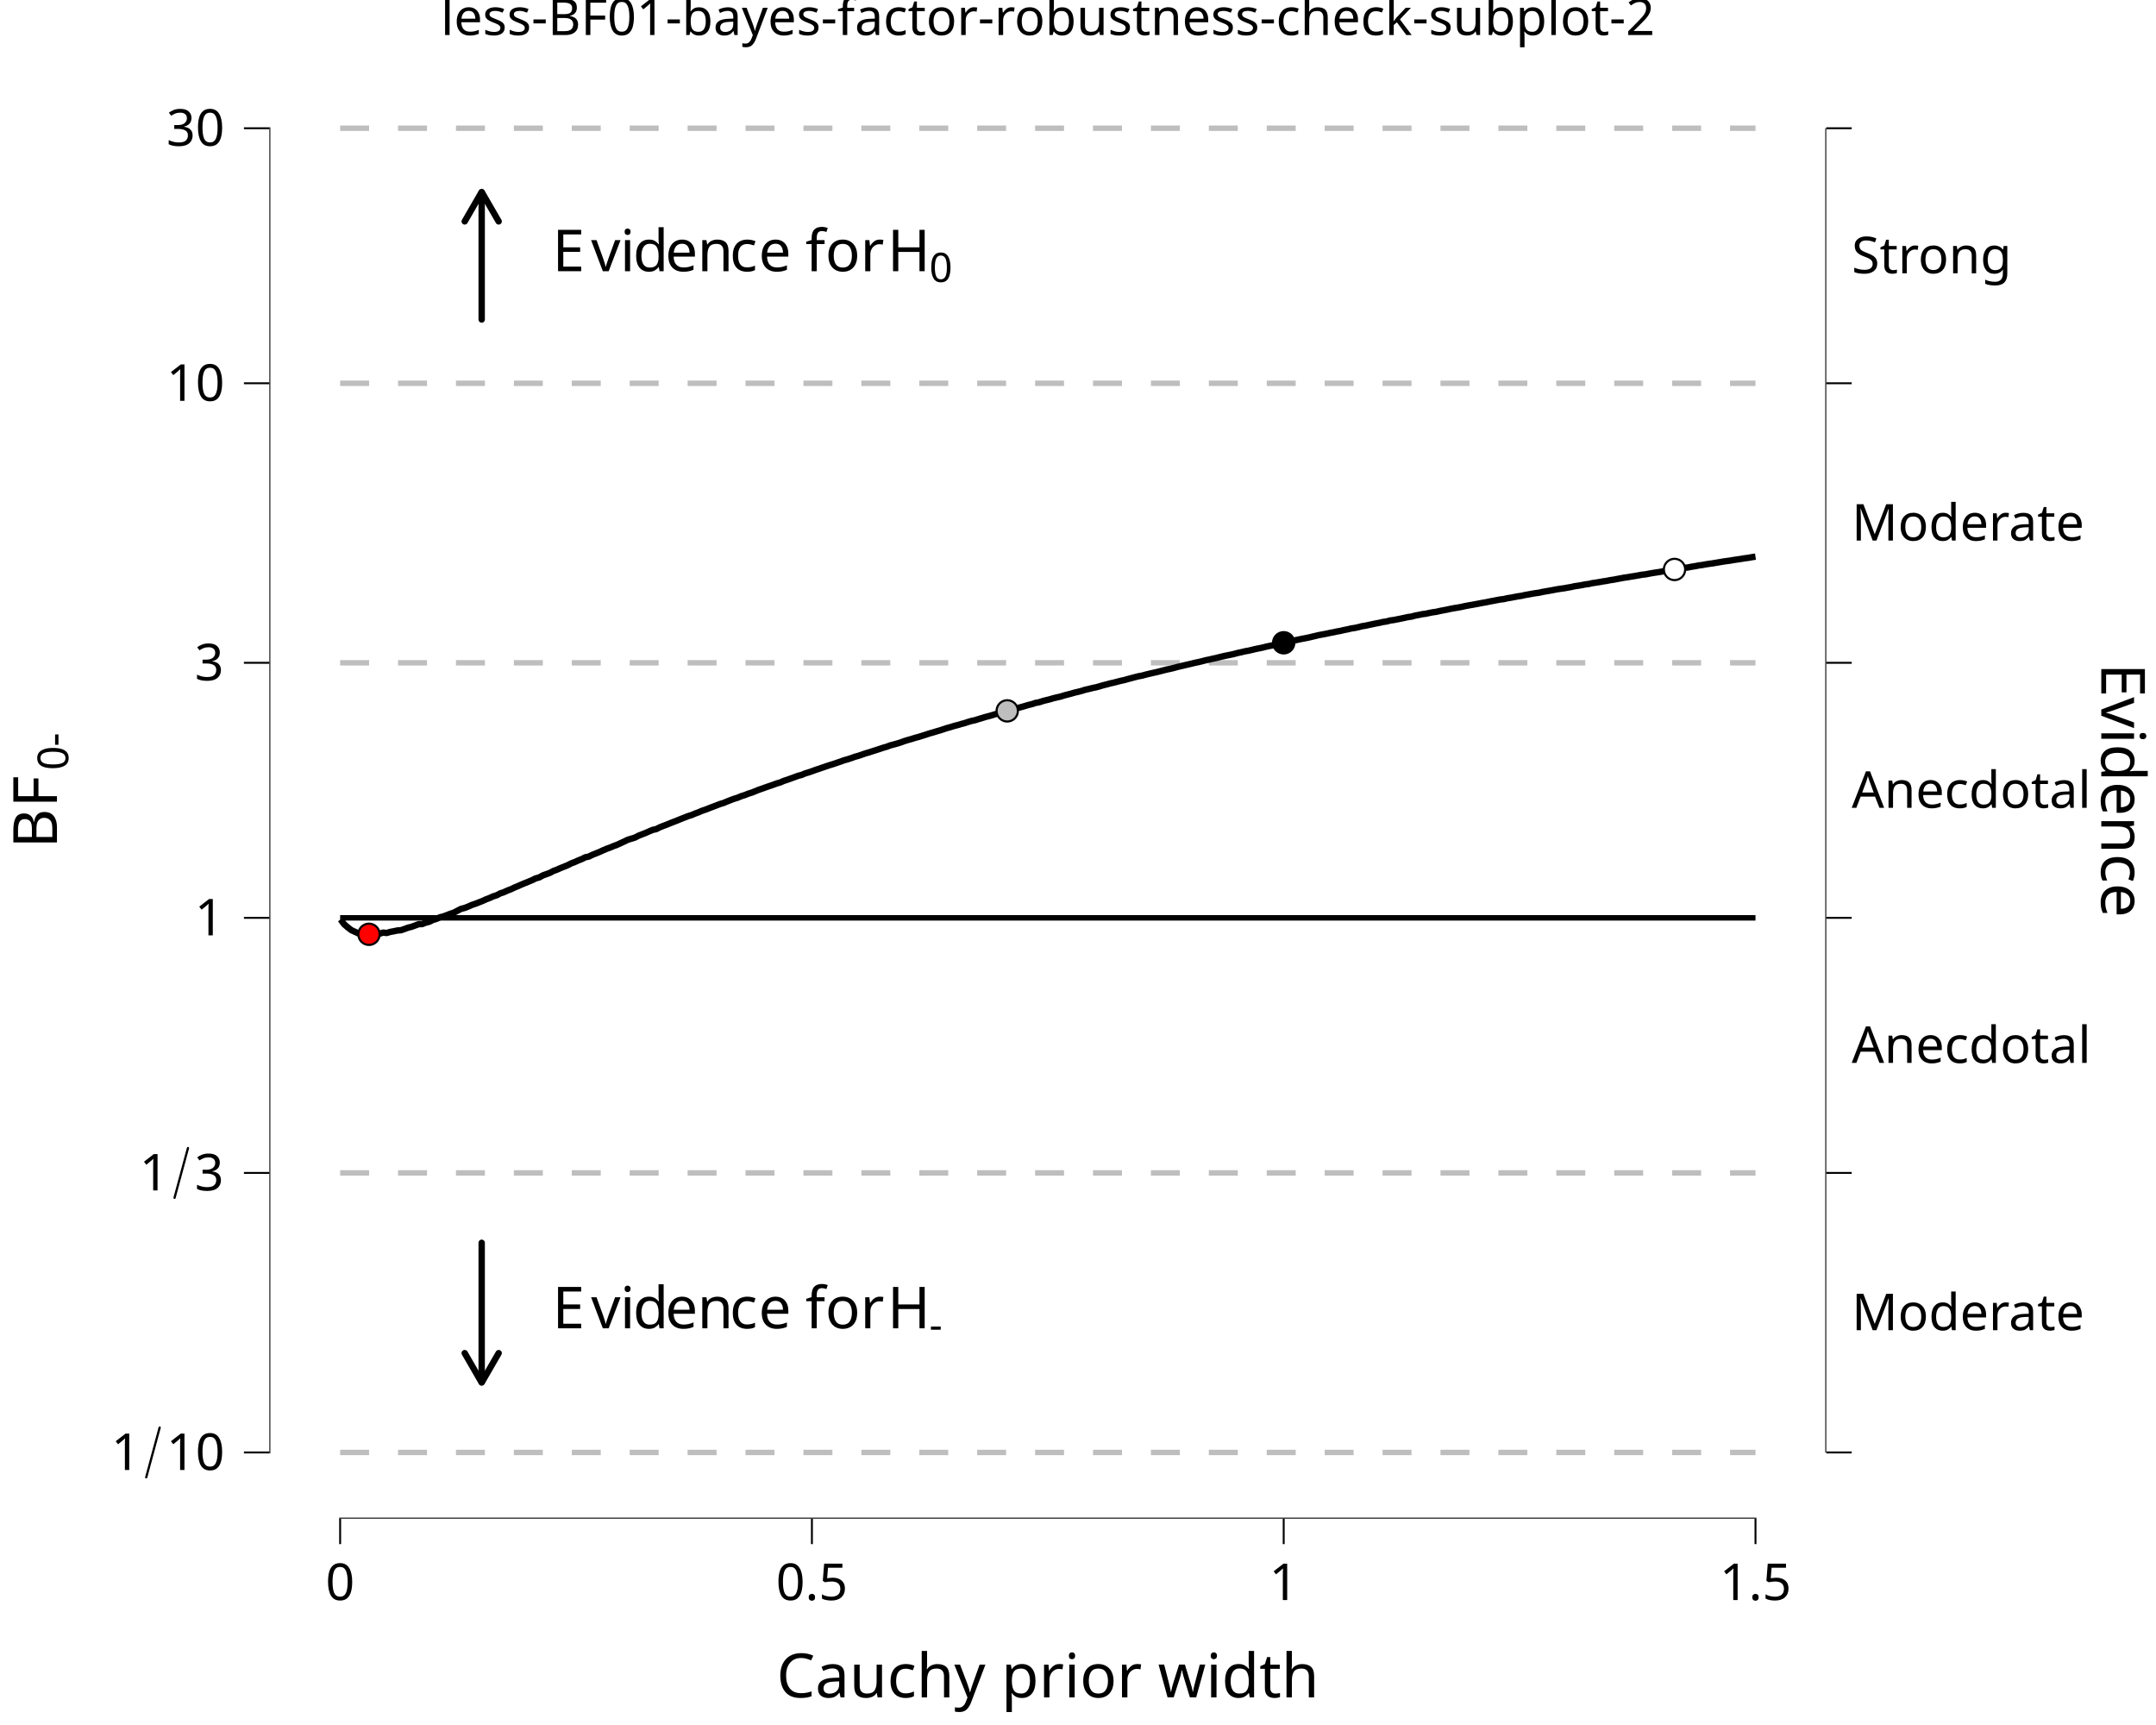
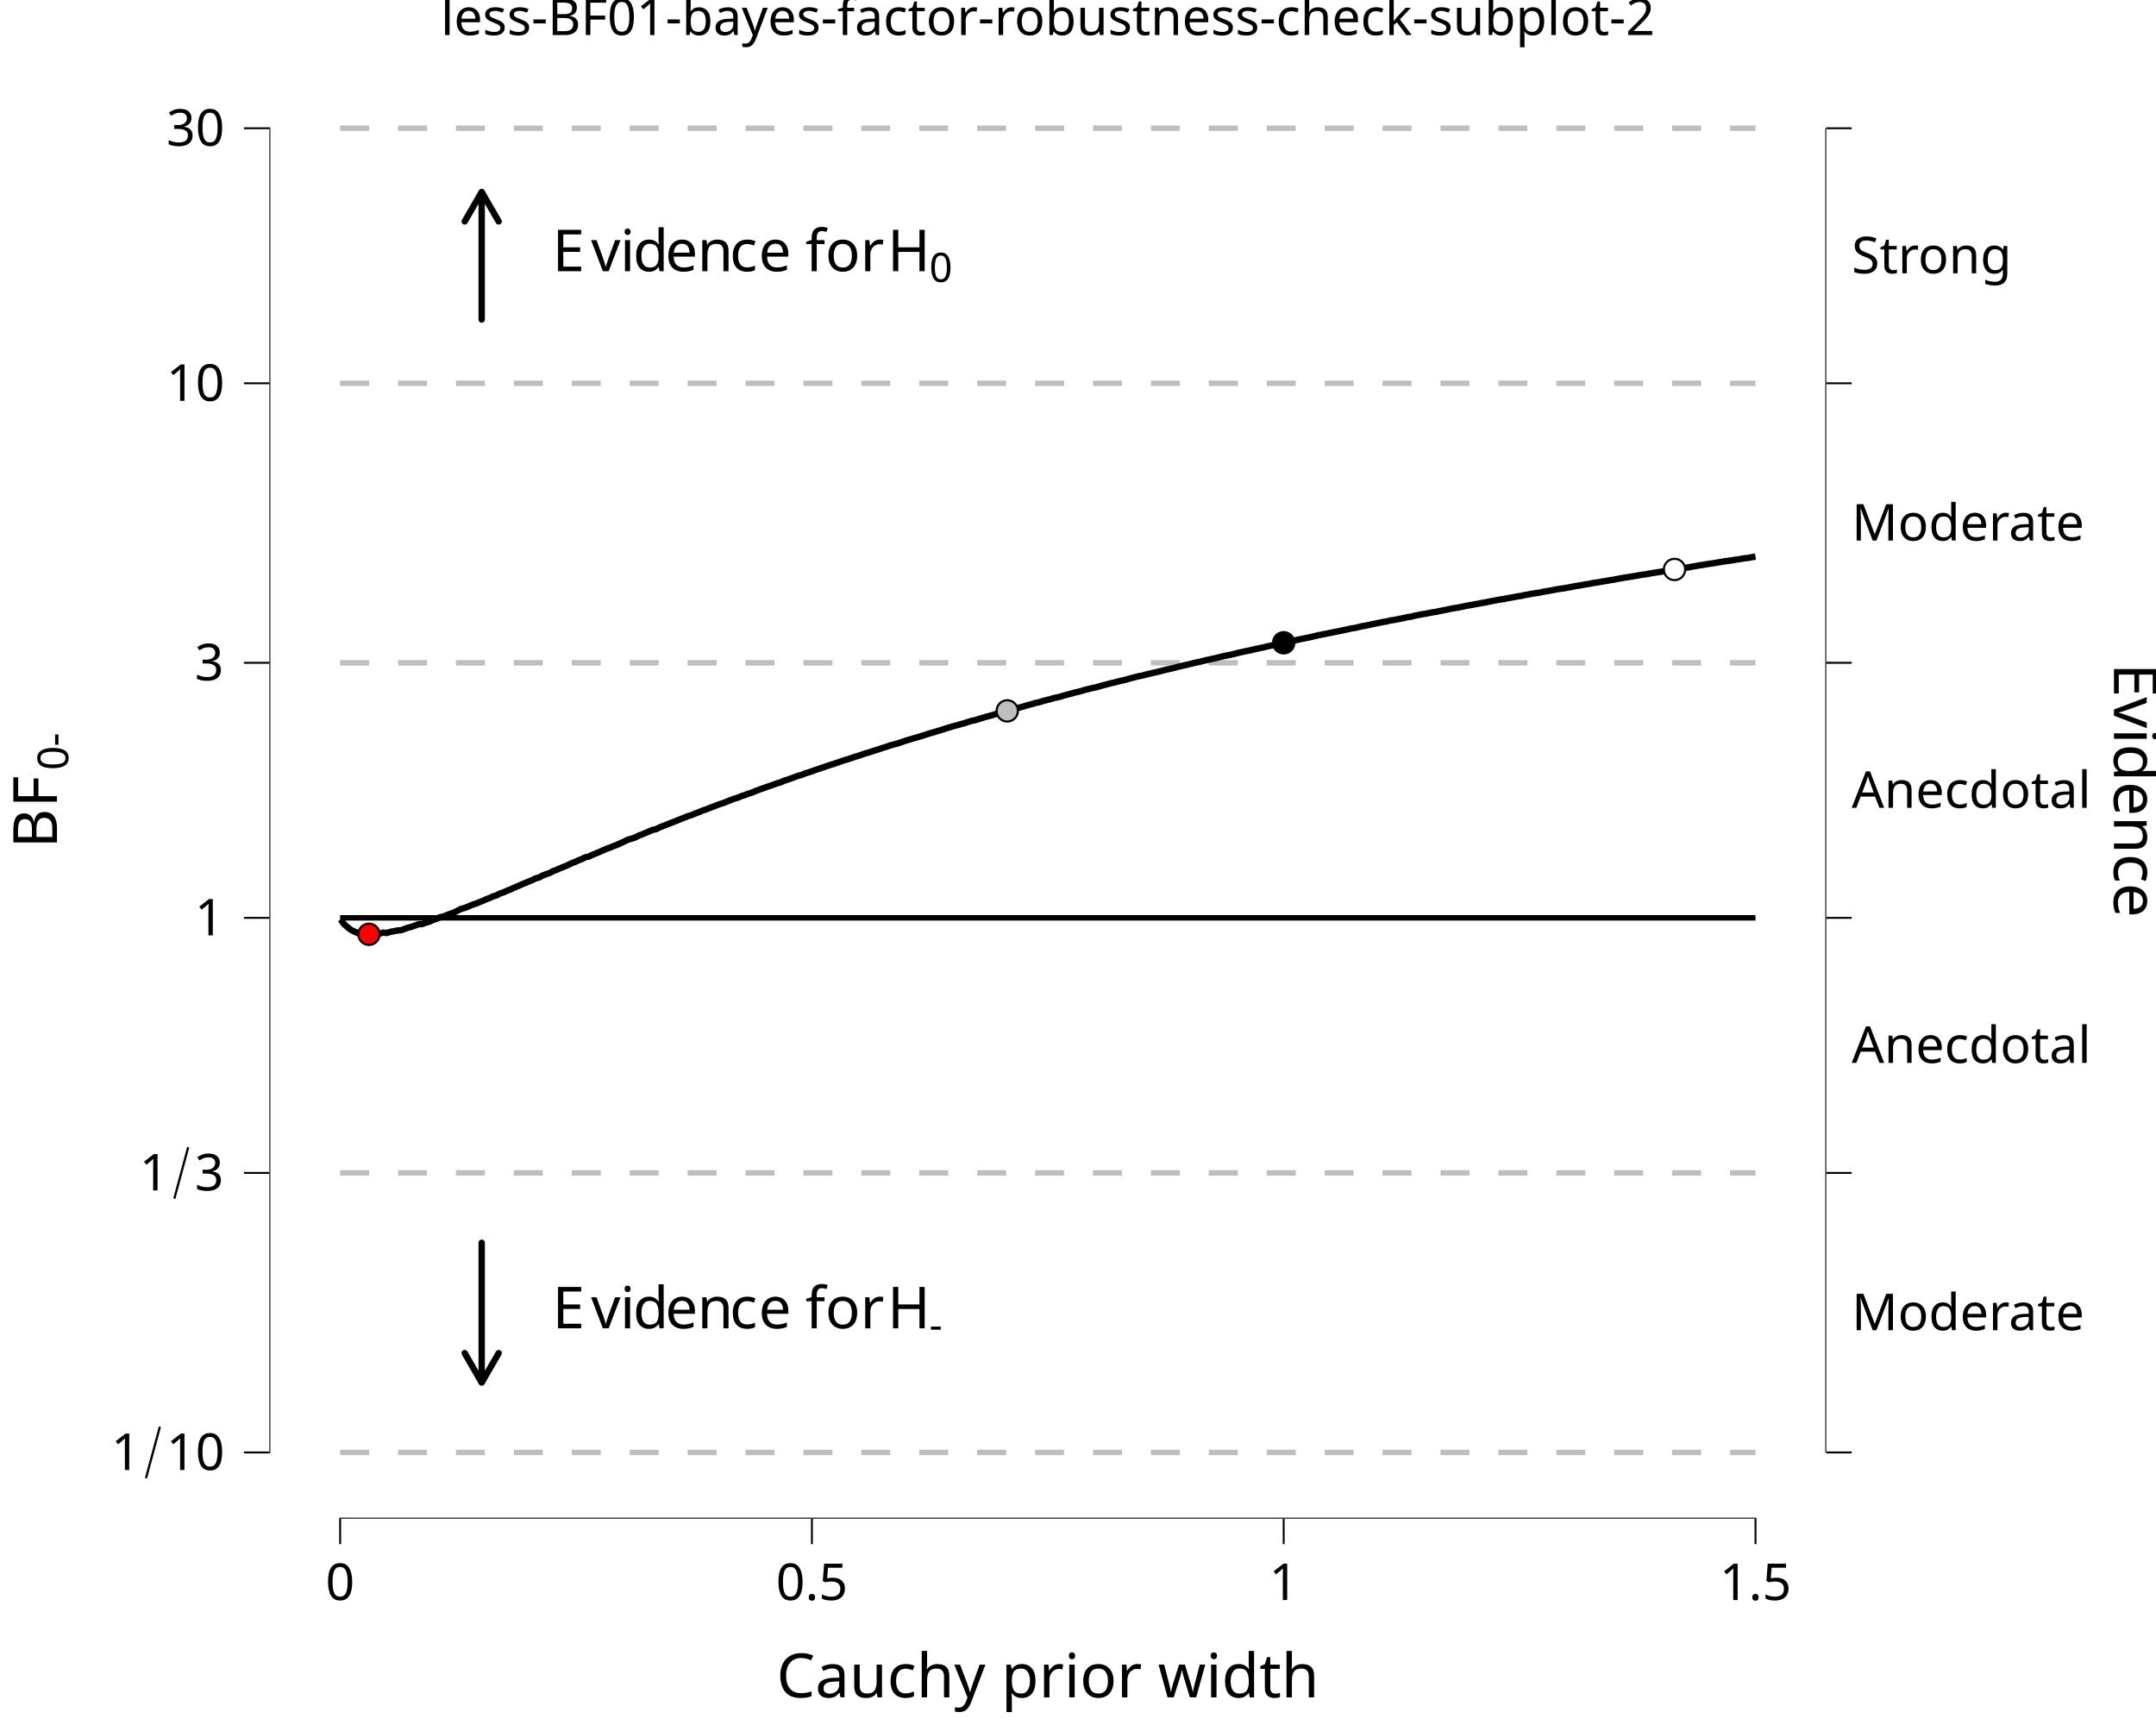
<svg xmlns="http://www.w3.org/2000/svg" class="svglite" data-engine-version="2.0" width="720.00pt" height="576.00pt" viewBox="0 0 720.00 576.00">
  <defs>
    <style type="text/css">
    .svglite line, .svglite polyline, .svglite polygon, .svglite path, .svglite rect, .svglite circle {
      fill: none;
      stroke: #000000;
      stroke-linecap: round;
      stroke-linejoin: round;
      stroke-miterlimit: 10.00;
    }
  </style>
  </defs>
  <rect width="100%" height="100%" style="stroke: none; fill: #FFFFFF;" />
  <defs>
    <clipPath id="cpMC4wMHw3MjAuMDB8MC4wMHw1NzYuMDA=">
      <rect x="0.00" y="0.00" width="720.00" height="576.00" />
    </clipPath>
  </defs>
  <g clip-path="url(#cpMC4wMHw3MjAuMDB8MC4wMHw1NzYuMDA=)">
    <rect x="-0" y="0.00" width="720.00" height="576.00" style="stroke-width: 10.67; stroke: none;" />
  </g>
  <defs>
    <clipPath id="cpODkuOTZ8NjA5Ljg4fDIwLjcxfDUwNy4wOQ==">
      <rect x="89.96" y="20.71" width="519.92" height="486.39" />
    </clipPath>
  </defs>
  <g clip-path="url(#cpODkuOTZ8NjA5Ljg4fDIwLjcxfDUwNy4wOQ==)">
    <rect x="89.96" y="20.71" width="519.92" height="486.39" style="stroke-width: 10.67; stroke: none;" />
    <line x1="113.59" y1="484.99" x2="586.25" y2="484.99" style="stroke-width: 1.81; stroke: #BEBEBE; stroke-dasharray: 9.67,9.67; stroke-linecap: butt;" />
    <line x1="113.59" y1="391.65" x2="586.25" y2="391.65" style="stroke-width: 1.81; stroke: #BEBEBE; stroke-dasharray: 9.67,9.67; stroke-linecap: butt;" />
    <line x1="113.59" y1="306.48" x2="586.25" y2="306.48" style="stroke-width: 1.81; stroke-linecap: butt;" />
    <line x1="113.59" y1="221.32" x2="586.25" y2="221.32" style="stroke-width: 1.81; stroke: #BEBEBE; stroke-dasharray: 9.67,9.67; stroke-linecap: butt;" />
    <line x1="113.59" y1="127.98" x2="586.25" y2="127.98" style="stroke-width: 1.81; stroke: #BEBEBE; stroke-dasharray: 9.67,9.67; stroke-linecap: butt;" />
    <line x1="113.59" y1="42.82" x2="586.25" y2="42.82" style="stroke-width: 1.81; stroke: #BEBEBE; stroke-dasharray: 9.67,9.67; stroke-linecap: butt;" />
    <polyline points="113.75,307.01 114.93,308.62 116.12,309.65 117.30,310.57 118.49,311.12 119.67,311.65 120.86,311.56 122.04,311.78 123.22,311.97 124.41,311.77 125.59,311.77 126.78,311.77 127.96,311.40 129.14,311.54 130.33,311.17 131.51,310.96 132.70,310.70 133.88,310.62 135.07,310.21 136.25,309.77 137.43,309.48 138.62,309.04 139.80,308.60 140.99,308.56 142.17,308.09 143.35,307.79 144.54,307.19 145.72,306.84 146.91,306.29 148.09,306.00 149.28,305.55 150.46,305.10 151.64,304.71 152.83,304.07 154.01,303.47 155.20,303.17 156.38,302.71 157.57,302.17 158.75,301.78 159.93,301.32 161.12,300.85 162.30,300.31 163.49,299.86 164.67,299.32 165.85,298.95 167.04,298.32 168.22,297.94 169.41,297.39 170.59,296.94 171.78,296.37 172.96,295.89 174.14,295.36 175.33,294.87 176.51,294.39 177.70,293.90 178.88,293.31 180.07,292.99 181.25,292.33 182.43,291.90 183.62,291.47 184.80,290.83 185.99,290.40 187.17,289.87 188.35,289.40 189.54,288.92 190.72,288.31 191.91,287.86 193.09,287.32 194.28,286.86 195.46,286.26 196.64,286.02 197.83,285.43 199.01,284.97 200.20,284.48 201.38,283.94 202.56,283.43 203.75,283.01 204.93,282.51 206.12,282.07 207.30,281.52 208.49,280.98 209.67,280.40 210.85,280.05 212.04,279.68 213.22,279.06 214.41,278.60 215.59,278.14 216.78,277.61 217.96,277.11 219.14,276.86 220.33,276.26 221.51,275.78 222.70,275.34 223.88,274.85 225.06,274.40 226.25,273.93 227.43,273.44 228.62,272.98 229.80,272.51 230.99,272.15 232.17,271.64 233.35,271.21 234.54,270.69 235.72,270.31 236.91,269.83 238.09,269.38 239.28,268.93 240.46,268.47 241.64,268.12 242.83,267.62 244.01,267.15 245.20,266.71 246.38,266.35 247.56,265.85 248.75,265.48 249.93,265.00 251.12,264.64 252.30,264.16 253.49,263.68 254.67,263.28 255.85,262.85 257.04,262.45 258.22,262.04 259.41,261.60 260.59,261.26 261.77,260.74 262.96,260.36 264.14,259.93 265.33,259.50 266.51,259.06 267.70,258.76 268.88,258.25 270.06,257.91 271.25,257.49 272.43,257.06 273.62,256.67 274.80,256.26 275.99,255.85 277.17,255.46 278.35,255.10 279.54,254.69 280.72,254.29 281.91,253.86 283.09,253.53 284.27,253.15 285.46,252.71 286.64,252.39 287.83,251.98 289.01,251.57 290.20,251.23 291.38,250.84 292.56,250.47 293.75,250.08 294.93,249.68 296.12,249.35 297.30,248.90 298.48,248.59 299.67,248.26 300.85,247.89 302.04,247.45 303.22,247.09 304.41,246.76 305.59,246.38 306.77,246.07 307.96,245.70 309.14,245.33 310.33,244.92 311.51,244.60 312.70,244.23 313.88,243.89 315.06,243.51 316.25,243.11 317.43,242.79 318.62,242.41 319.80,242.12 320.98,241.76 322.17,241.45 323.35,241.05 324.54,240.71 325.72,240.46 326.91,240.07 328.09,239.72 329.27,239.36 330.46,239.06 331.64,238.71 332.83,238.35 334.01,238.01 335.20,237.71 336.38,237.39 337.56,236.98 338.75,236.72 339.93,236.38 341.12,236.09 342.30,235.74 343.48,235.39 344.67,235.10 345.85,234.71 347.04,234.49 348.22,234.10 349.41,233.79 350.59,233.51 351.77,233.15 352.96,232.87 354.14,232.61 355.33,232.23 356.51,231.92 357.69,231.62 358.88,231.27 360.06,231.00 361.25,230.69 362.43,230.32 363.62,230.05 364.80,229.75 365.98,229.51 367.17,229.19 368.35,228.83 369.54,228.54 370.72,228.21 371.91,227.95 373.09,227.64 374.27,227.34 375.46,227.09 376.64,226.75 377.83,226.43 379.01,226.12 380.19,225.82 381.38,225.61 382.56,225.28 383.75,224.99 384.93,224.72 386.12,224.46 387.30,224.17 388.48,223.86 389.67,223.56 390.85,223.32 392.04,223.03 393.22,222.70 394.41,222.42 395.59,222.14 396.77,221.87 397.96,221.59 399.14,221.30 400.33,221.06 401.51,220.77 402.69,220.46 403.88,220.22 405.06,219.94 406.25,219.69 407.43,219.38 408.62,219.10 409.80,218.85 410.98,218.62 412.17,218.35 413.35,218.03 414.54,217.78 415.72,217.49 416.90,217.28 418.09,217.01 419.27,216.72 420.46,216.48 421.64,216.24 422.83,215.93 424.01,215.68 425.19,215.44 426.38,215.16 427.56,214.90 428.75,214.63 429.93,214.37 431.12,214.18 432.30,213.85 433.48,213.59 434.67,213.34 435.85,213.12 437.04,212.88 438.22,212.60 439.40,212.32 440.59,212.04 441.77,211.83 442.96,211.60 444.14,211.34 445.33,211.12 446.51,210.86 447.69,210.65 448.88,210.37 450.06,210.14 451.25,209.85 452.43,209.68 453.61,209.43 454.80,209.11 455.98,208.93 457.17,208.67 458.35,208.42 459.54,208.17 460.72,207.95 461.90,207.68 463.09,207.51 464.27,207.18 465.46,207.03 466.64,206.80 467.83,206.56 469.01,206.31 470.19,206.05 471.38,205.89 472.56,205.56 473.75,205.34 474.93,205.09 476.11,204.94 477.30,204.68 478.48,204.45 479.67,204.29 480.85,204.01 482.04,203.79 483.22,203.56 484.40,203.30 485.59,203.08 486.77,202.89 487.96,202.68 489.14,202.41 490.33,202.18 491.51,201.98 492.69,201.76 493.88,201.54 495.06,201.31 496.25,201.11 497.43,200.86 498.61,200.64 499.80,200.41 500.98,200.18 502.17,200.05 503.35,199.77 504.54,199.58 505.72,199.35 506.90,199.13 508.09,198.96 509.27,198.69 510.46,198.48 511.64,198.26 512.82,198.07 514.01,197.91 515.19,197.64 516.38,197.43 517.56,197.23 518.75,197.01 519.93,196.78 521.11,196.60 522.30,196.44 523.48,196.22 524.67,196.02 525.85,195.75 527.04,195.58 528.22,195.38 529.40,195.14 530.59,194.99 531.77,194.72 532.96,194.55 534.14,194.36 535.32,194.14 536.51,193.97 537.69,193.73 538.88,193.56 540.06,193.33 541.25,193.11 542.43,192.89 543.61,192.73 544.80,192.52 545.98,192.34 547.17,192.13 548.35,191.91 549.54,191.78 550.72,191.55 551.90,191.34 553.09,191.16 554.27,190.98 555.46,190.76 556.64,190.59 557.82,190.39 559.01,190.17 560.19,190.01 561.38,189.78 562.56,189.63 563.75,189.47 564.93,189.23 566.11,189.05 567.30,188.81 568.48,188.66 569.67,188.44 570.85,188.26 572.03,188.10 573.22,187.89 574.40,187.70 575.59,187.49 576.77,187.33 577.96,187.17 579.14,186.96 580.32,186.79 581.51,186.61 582.69,186.41 583.88,186.27 585.06,186.04 586.25,185.87 " style="stroke-width: 2.13; stroke-linecap: butt;" />
    <circle cx="123.22" cy="311.97" r="3.56" style="stroke-width: 0.71; fill: #FF0000;" />
    <circle cx="336.37" cy="237.37" r="3.56" style="stroke-width: 0.71; fill: #BEBEBE;" />
    <circle cx="428.69" cy="214.63" r="3.56" style="stroke-width: 0.71; fill: #000000;" />
    <circle cx="559.21" cy="190.15" r="3.56" style="stroke-width: 0.71; fill: #FFFFFF;" />
    <line x1="160.86" y1="414.98" x2="160.86" y2="461.65" style="stroke-width: 2.13; stroke-linejoin: bevel;" />
    <polyline points="155.19,451.83 160.86,461.65 166.53,451.83 " style="stroke-width: 2.13; stroke-linejoin: bevel;" />
    <line x1="160.86" y1="106.69" x2="160.86" y2="64.11" style="stroke-width: 2.13; stroke-linejoin: bevel;" />
    <polyline points="166.53,73.93 160.86,64.11 155.19,73.93 " style="stroke-width: 2.13; stroke-linejoin: bevel;" />
    <text x="184.49" y="443.54" style="font-size: 19.35px; font-family: sans;" textLength="12.91px" lengthAdjust="spacingAndGlyphs">E</text>
    <text x="197.40" y="443.54" style="font-size: 19.35px; font-family: sans;" textLength="9.68px" lengthAdjust="spacingAndGlyphs">v</text>
    <text x="207.08" y="443.54" style="font-size: 19.35px; font-family: sans;" textLength="4.30px" lengthAdjust="spacingAndGlyphs">i</text>
    <text x="211.38" y="443.54" style="font-size: 19.35px; font-family: sans;" textLength="10.76px" lengthAdjust="spacingAndGlyphs">d</text>
    <text x="222.14" y="443.54" style="font-size: 19.35px; font-family: sans;" textLength="10.76px" lengthAdjust="spacingAndGlyphs">e</text>
    <text x="232.90" y="443.54" style="font-size: 19.35px; font-family: sans;" textLength="10.76px" lengthAdjust="spacingAndGlyphs">n</text>
    <text x="243.66" y="443.54" style="font-size: 19.35px; font-family: sans;" textLength="9.68px" lengthAdjust="spacingAndGlyphs">c</text>
    <text x="253.34" y="443.54" style="font-size: 19.35px; font-family: sans;" textLength="10.76px" lengthAdjust="spacingAndGlyphs">e</text>
    <text x="264.10" y="443.54" style="font-size: 19.35px; font-family: sans;" textLength="4.84px" lengthAdjust="spacingAndGlyphs"> </text>
    <text x="268.94" y="443.54" style="font-size: 19.35px; font-family: sans;" textLength="22.58px" lengthAdjust="spacingAndGlyphs">for</text>
    <text x="291.52" y="443.54" style="font-size: 19.35px; font-family: sans;" textLength="4.84px" lengthAdjust="spacingAndGlyphs"> </text>
    <text x="296.36" y="443.54" style="font-size: 19.35px; font-family: sans;" textLength="13.98px" lengthAdjust="spacingAndGlyphs">H</text>
    <text x="310.34" y="447.12" style="font-size: 13.54px; font-family: sans;" textLength="4.51px" lengthAdjust="spacingAndGlyphs">-</text>
    <text x="184.49" y="90.56" style="font-size: 19.35px; font-family: sans;" textLength="12.91px" lengthAdjust="spacingAndGlyphs">E</text>
    <text x="197.40" y="90.56" style="font-size: 19.35px; font-family: sans;" textLength="9.68px" lengthAdjust="spacingAndGlyphs">v</text>
    <text x="207.08" y="90.56" style="font-size: 19.35px; font-family: sans;" textLength="4.30px" lengthAdjust="spacingAndGlyphs">i</text>
    <text x="211.38" y="90.56" style="font-size: 19.35px; font-family: sans;" textLength="10.76px" lengthAdjust="spacingAndGlyphs">d</text>
    <text x="222.14" y="90.56" style="font-size: 19.35px; font-family: sans;" textLength="10.76px" lengthAdjust="spacingAndGlyphs">e</text>
    <text x="232.90" y="90.56" style="font-size: 19.35px; font-family: sans;" textLength="10.76px" lengthAdjust="spacingAndGlyphs">n</text>
    <text x="243.66" y="90.56" style="font-size: 19.35px; font-family: sans;" textLength="9.68px" lengthAdjust="spacingAndGlyphs">c</text>
    <text x="253.34" y="90.56" style="font-size: 19.35px; font-family: sans;" textLength="10.76px" lengthAdjust="spacingAndGlyphs">e</text>
    <text x="264.10" y="90.56" style="font-size: 19.35px; font-family: sans;" textLength="4.84px" lengthAdjust="spacingAndGlyphs"> </text>
    <text x="268.94" y="90.56" style="font-size: 19.35px; font-family: sans;" textLength="22.58px" lengthAdjust="spacingAndGlyphs">for</text>
    <text x="291.52" y="90.56" style="font-size: 19.35px; font-family: sans;" textLength="4.84px" lengthAdjust="spacingAndGlyphs"> </text>
    <text x="296.36" y="90.56" style="font-size: 19.35px; font-family: sans;" textLength="13.98px" lengthAdjust="spacingAndGlyphs">H</text>
    <text x="310.34" y="94.14" style="font-size: 13.54px; font-family: sans;" textLength="7.53px" lengthAdjust="spacingAndGlyphs">0</text>
    <line x1="113.27" y1="507.09" x2="586.56" y2="507.09" style="stroke-width: 0.64; stroke-linecap: butt;" />
    <line x1="89.96" y1="485.30" x2="89.96" y2="42.50" style="stroke-width: 0.64; stroke-linecap: butt;" />
    <line x1="609.88" y1="484.99" x2="609.88" y2="42.82" style="stroke-width: 0.64; stroke-linecap: butt;" />
    <rect x="89.96" y="20.71" width="519.92" height="486.39" style="stroke-width: 0.00; stroke: none;" />
  </g>
  <g clip-path="url(#cpMC4wMHw3MjAuMDB8MC4wMHw1NzYuMDA=)">
    <polyline points="89.96,507.09 89.96,20.71 " style="stroke-width: 0.00; stroke: none; stroke-linecap: butt;" />
    <text x="37.13" y="490.84" style="font-size: 17.00px; font-family: sans;" textLength="9.46px" lengthAdjust="spacingAndGlyphs">1</text>
    <polyline points="48.83,493.29 53.32,476.68 " style="stroke-width: 0.75;" />
    <text x="55.57" y="490.84" style="font-size: 17.00px; font-family: sans;" textLength="18.91px" lengthAdjust="spacingAndGlyphs">10</text>
    <text x="46.58" y="397.50" style="font-size: 17.00px; font-family: sans;" textLength="9.46px" lengthAdjust="spacingAndGlyphs">1</text>
    <polyline points="58.29,399.96 62.78,383.35 " style="stroke-width: 0.75;" />
    <text x="65.03" y="397.50" style="font-size: 17.00px; font-family: sans;" textLength="9.46px" lengthAdjust="spacingAndGlyphs">3</text>
    <text x="65.03" y="312.33" style="font-size: 17.00px; font-family: sans;" textLength="9.46px" lengthAdjust="spacingAndGlyphs">1</text>
    <text x="65.03" y="227.17" style="font-size: 17.00px; font-family: sans;" textLength="9.46px" lengthAdjust="spacingAndGlyphs">3</text>
    <text x="55.57" y="133.84" style="font-size: 17.00px; font-family: sans;" textLength="18.91px" lengthAdjust="spacingAndGlyphs">10</text>
    <text x="55.57" y="48.67" style="font-size: 17.00px; font-family: sans;" textLength="18.91px" lengthAdjust="spacingAndGlyphs">30</text>
    <polyline points="81.46,484.99 89.96,484.99 " style="stroke-width: 0.64; stroke-linecap: butt;" />
    <polyline points="81.46,391.65 89.96,391.65 " style="stroke-width: 0.64; stroke-linecap: butt;" />
    <polyline points="81.46,306.48 89.96,306.48 " style="stroke-width: 0.64; stroke-linecap: butt;" />
    <polyline points="81.46,221.32 89.96,221.32 " style="stroke-width: 0.64; stroke-linecap: butt;" />
    <polyline points="81.46,127.98 89.96,127.98 " style="stroke-width: 0.64; stroke-linecap: butt;" />
    <polyline points="81.46,42.82 89.96,42.82 " style="stroke-width: 0.64; stroke-linecap: butt;" />
    <polyline points="609.88,507.09 609.88,20.71 " style="stroke-width: 0.00; stroke: none; stroke-linecap: butt;" />
-     <polyline points="609.88,484.99 618.38,484.99 " style="stroke-width: 0.64; stroke-linecap: butt;" />
-     <polyline points="609.88,438.32 618.38,438.32 " style="stroke-width: 0.64; stroke: none; stroke-linecap: butt;" />
-     <polyline points="609.88,391.65 618.38,391.65 " style="stroke-width: 0.64; stroke-linecap: butt;" />
-     <polyline points="609.88,349.07 618.38,349.07 " style="stroke-width: 0.64; stroke: none; stroke-linecap: butt;" />
-     <polyline points="609.88,306.48 618.38,306.48 " style="stroke-width: 0.64; stroke-linecap: butt;" />
-     <polyline points="609.88,263.90 618.38,263.90 " style="stroke-width: 0.64; stroke: none; stroke-linecap: butt;" />
-     <polyline points="609.88,221.32 618.38,221.32 " style="stroke-width: 0.64; stroke-linecap: butt;" />
-     <polyline points="609.88,174.65 618.38,174.65 " style="stroke-width: 0.64; stroke: none; stroke-linecap: butt;" />
-     <polyline points="609.88,127.98 618.38,127.98 " style="stroke-width: 0.64; stroke-linecap: butt;" />
-     <polyline points="609.88,85.40 618.38,85.40 " style="stroke-width: 0.64; stroke: none; stroke-linecap: butt;" />
-     <polyline points="609.88,42.82 618.38,42.82 " style="stroke-width: 0.64; stroke-linecap: butt;" />
+     <polyline points="618.38,484.99 609.88,484.99 " style="stroke-width: 0.64; stroke-linecap: butt;" />
+     <polyline points="618.38,438.32 609.88,438.32 " style="stroke-width: 0.64; stroke: none; stroke-linecap: butt;" />
+     <polyline points="618.38,391.65 609.88,391.65 " style="stroke-width: 0.64; stroke-linecap: butt;" />
+     <polyline points="618.38,349.07 609.88,349.07 " style="stroke-width: 0.64; stroke: none; stroke-linecap: butt;" />
+     <polyline points="618.38,306.48 609.88,306.48 " style="stroke-width: 0.64; stroke-linecap: butt;" />
+     <polyline points="618.38,263.90 609.88,263.90 " style="stroke-width: 0.64; stroke: none; stroke-linecap: butt;" />
+     <polyline points="618.38,221.32 609.88,221.32 " style="stroke-width: 0.64; stroke-linecap: butt;" />
+     <polyline points="618.38,174.65 609.88,174.65 " style="stroke-width: 0.64; stroke: none; stroke-linecap: butt;" />
+     <polyline points="618.38,127.98 609.88,127.98 " style="stroke-width: 0.64; stroke-linecap: butt;" />
+     <polyline points="618.38,85.40 609.88,85.40 " style="stroke-width: 0.64; stroke: none; stroke-linecap: butt;" />
+     <polyline points="618.38,42.82 609.88,42.82 " style="stroke-width: 0.64; stroke-linecap: butt;" />
    <text x="618.38" y="444.17" style="font-size: 17.00px; font-family: sans;" textLength="71.83px" lengthAdjust="spacingAndGlyphs">Moderate</text>
    <text x="618.38" y="354.92" style="font-size: 17.00px; font-family: sans;" textLength="75.62px" lengthAdjust="spacingAndGlyphs">Anecdotal</text>
    <text x="618.38" y="269.75" style="font-size: 17.00px; font-family: sans;" textLength="75.62px" lengthAdjust="spacingAndGlyphs">Anecdotal</text>
    <text x="618.38" y="180.50" style="font-size: 17.00px; font-family: sans;" textLength="71.83px" lengthAdjust="spacingAndGlyphs">Moderate</text>
    <text x="618.38" y="91.25" style="font-size: 17.00px; font-family: sans;" textLength="50.09px" lengthAdjust="spacingAndGlyphs">Strong</text>
    <polyline points="89.96,507.09 609.88,507.09 " style="stroke-width: 0.00; stroke: none; stroke-linecap: butt;" />
    <polyline points="113.59,515.60 113.59,507.09 " style="stroke-width: 0.64; stroke-linecap: butt;" />
    <polyline points="271.14,515.60 271.14,507.09 " style="stroke-width: 0.64; stroke-linecap: butt;" />
    <polyline points="428.69,515.60 428.69,507.09 " style="stroke-width: 0.64; stroke-linecap: butt;" />
    <polyline points="586.25,515.60 586.25,507.09 " style="stroke-width: 0.64; stroke-linecap: butt;" />
    <text x="113.59" y="534.27" text-anchor="middle" style="font-size: 17.00px; font-family: sans;" textLength="9.46px" lengthAdjust="spacingAndGlyphs">0</text>
    <text x="271.14" y="534.27" text-anchor="middle" style="font-size: 17.00px; font-family: sans;" textLength="23.63px" lengthAdjust="spacingAndGlyphs">0.5</text>
    <text x="428.69" y="534.27" text-anchor="middle" style="font-size: 17.00px; font-family: sans;" textLength="9.46px" lengthAdjust="spacingAndGlyphs">1</text>
    <text x="586.25" y="534.27" text-anchor="middle" style="font-size: 17.00px; font-family: sans;" textLength="23.63px" lengthAdjust="spacingAndGlyphs">1.5</text>
    <text x="349.92" y="566.78" text-anchor="middle" style="font-size: 20.40px; font-family: sans;" textLength="168.96px" lengthAdjust="spacingAndGlyphs">Cauchy prior width</text>
    <text transform="translate(19.02,283.29) rotate(-90)" style="font-size: 20.40px; font-family: sans;" textLength="13.61px" lengthAdjust="spacingAndGlyphs">B</text>
    <text transform="translate(19.02,269.67) rotate(-90)" style="font-size: 20.40px; font-family: sans;" textLength="12.46px" lengthAdjust="spacingAndGlyphs">F</text>
    <text transform="translate(22.79,257.21) rotate(-90)" style="font-size: 14.28px; font-family: sans;" textLength="7.94px" lengthAdjust="spacingAndGlyphs">0</text>
    <text transform="translate(22.79,249.27) rotate(-90)" style="font-size: 14.28px; font-family: sans;" textLength="4.76px" lengthAdjust="spacingAndGlyphs">-</text>
-     <text transform="translate(701.73,263.90) rotate(90)" text-anchor="middle" style="font-size: 20.40px; font-family: sans;" textLength="83.94px" lengthAdjust="spacingAndGlyphs">Evidence</text>
+     <text transform="translate(705.96,263.90) rotate(90)" text-anchor="middle" style="font-size: 20.40px; font-family: sans;" textLength="83.94px" lengthAdjust="spacingAndGlyphs">Evidence</text>
    <text x="349.92" y="11.70" text-anchor="middle" style="font-size: 17.00px; font-family: sans;" textLength="390.30px" lengthAdjust="spacingAndGlyphs">less-BF01-bayes-factor-robustness-check-subplot-2</text>
  </g>
</svg>
